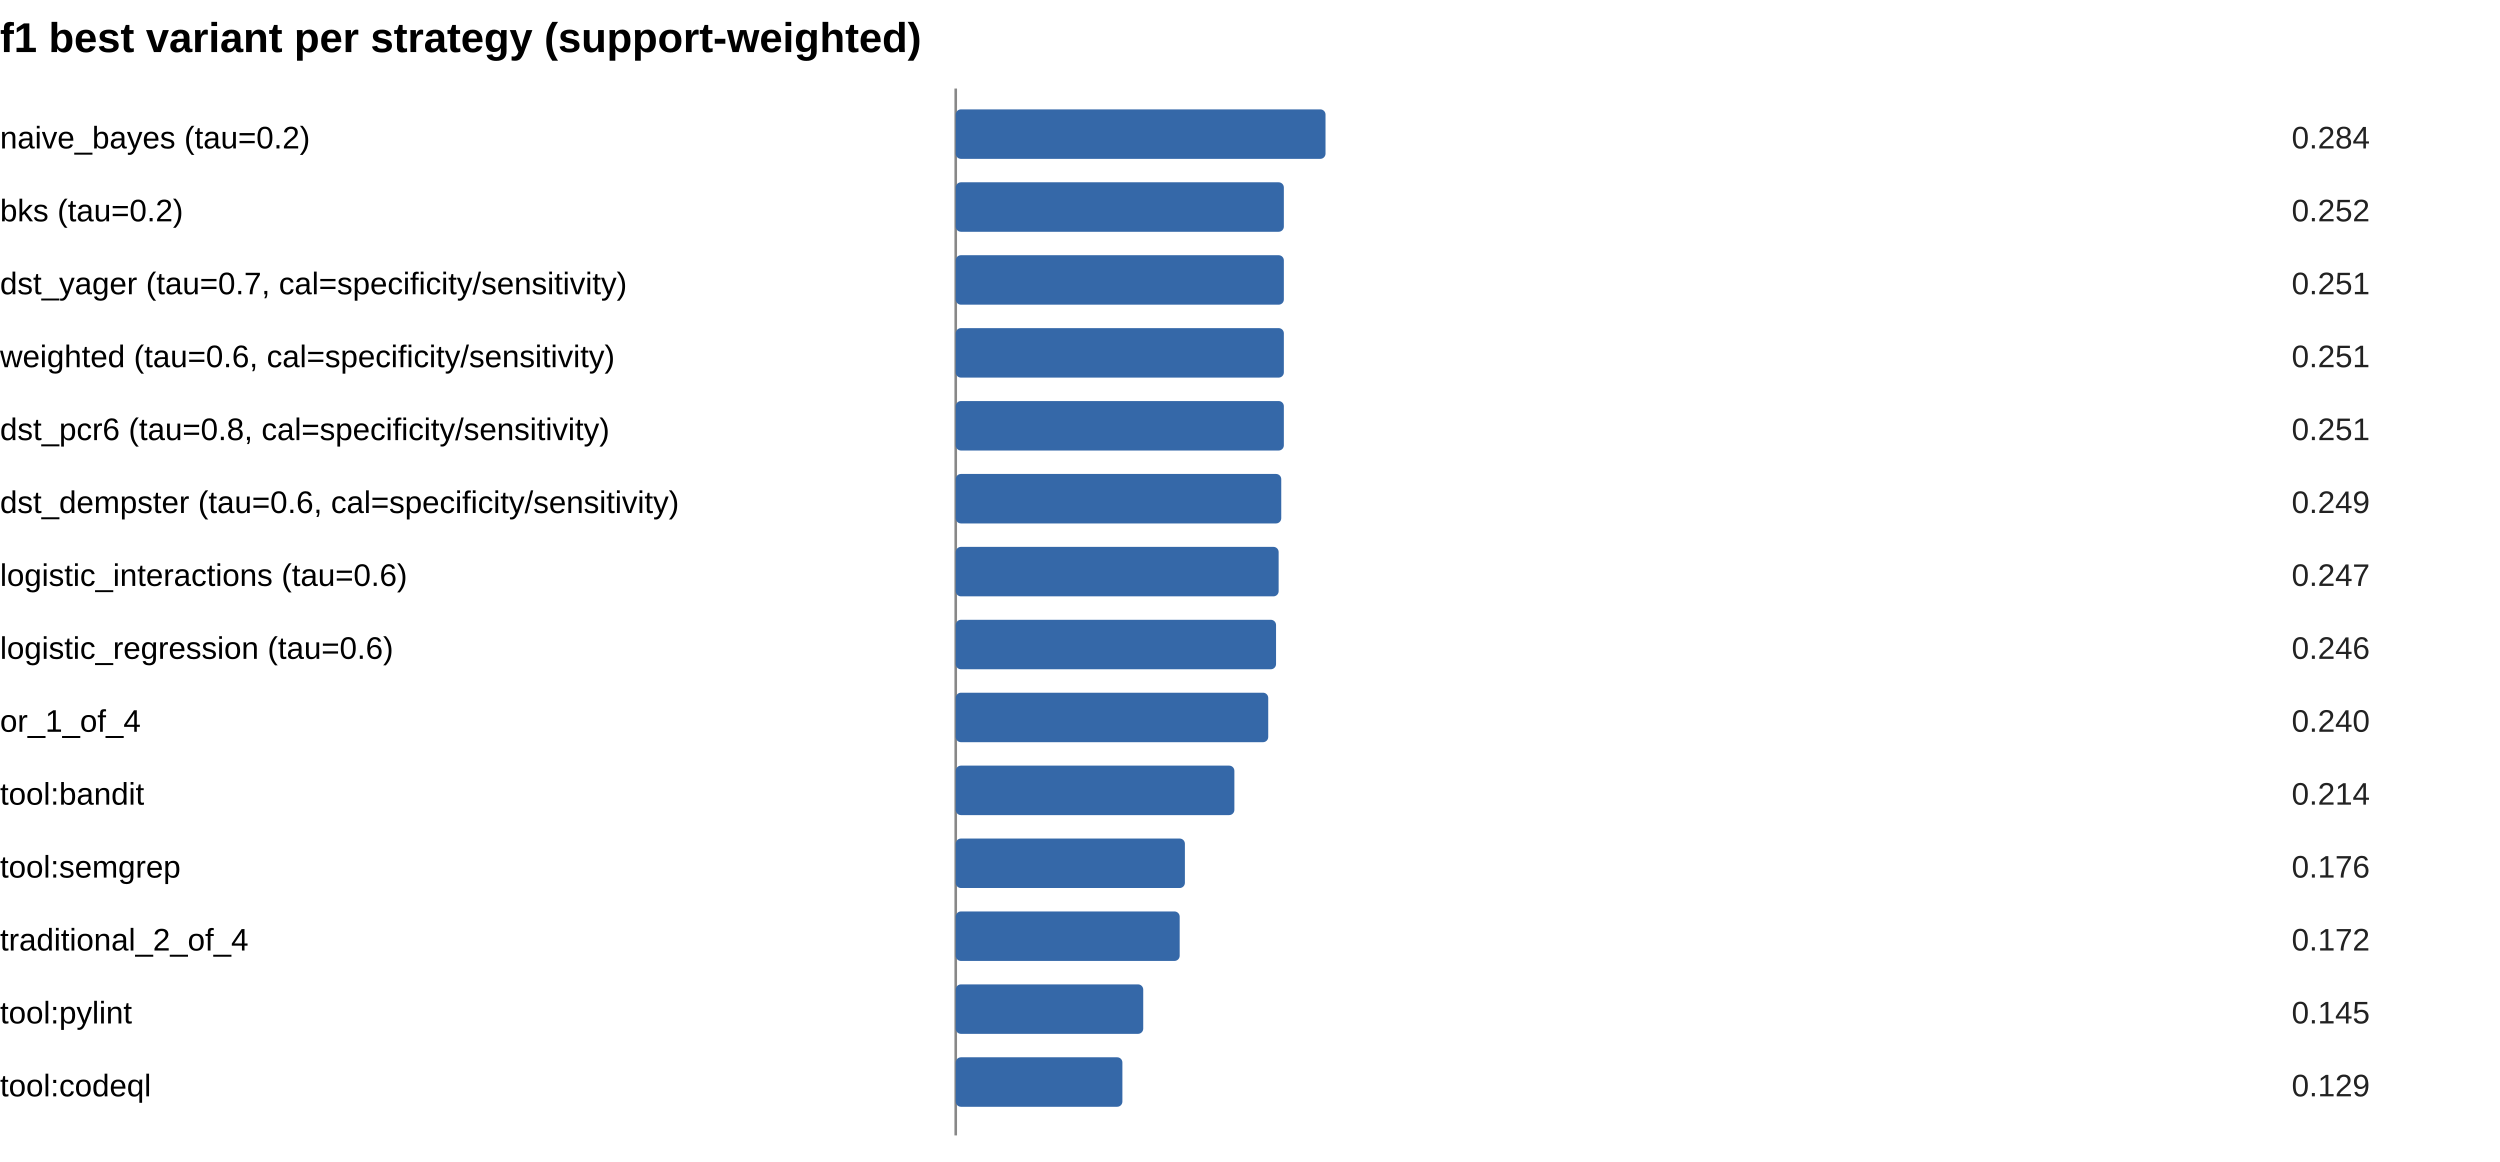
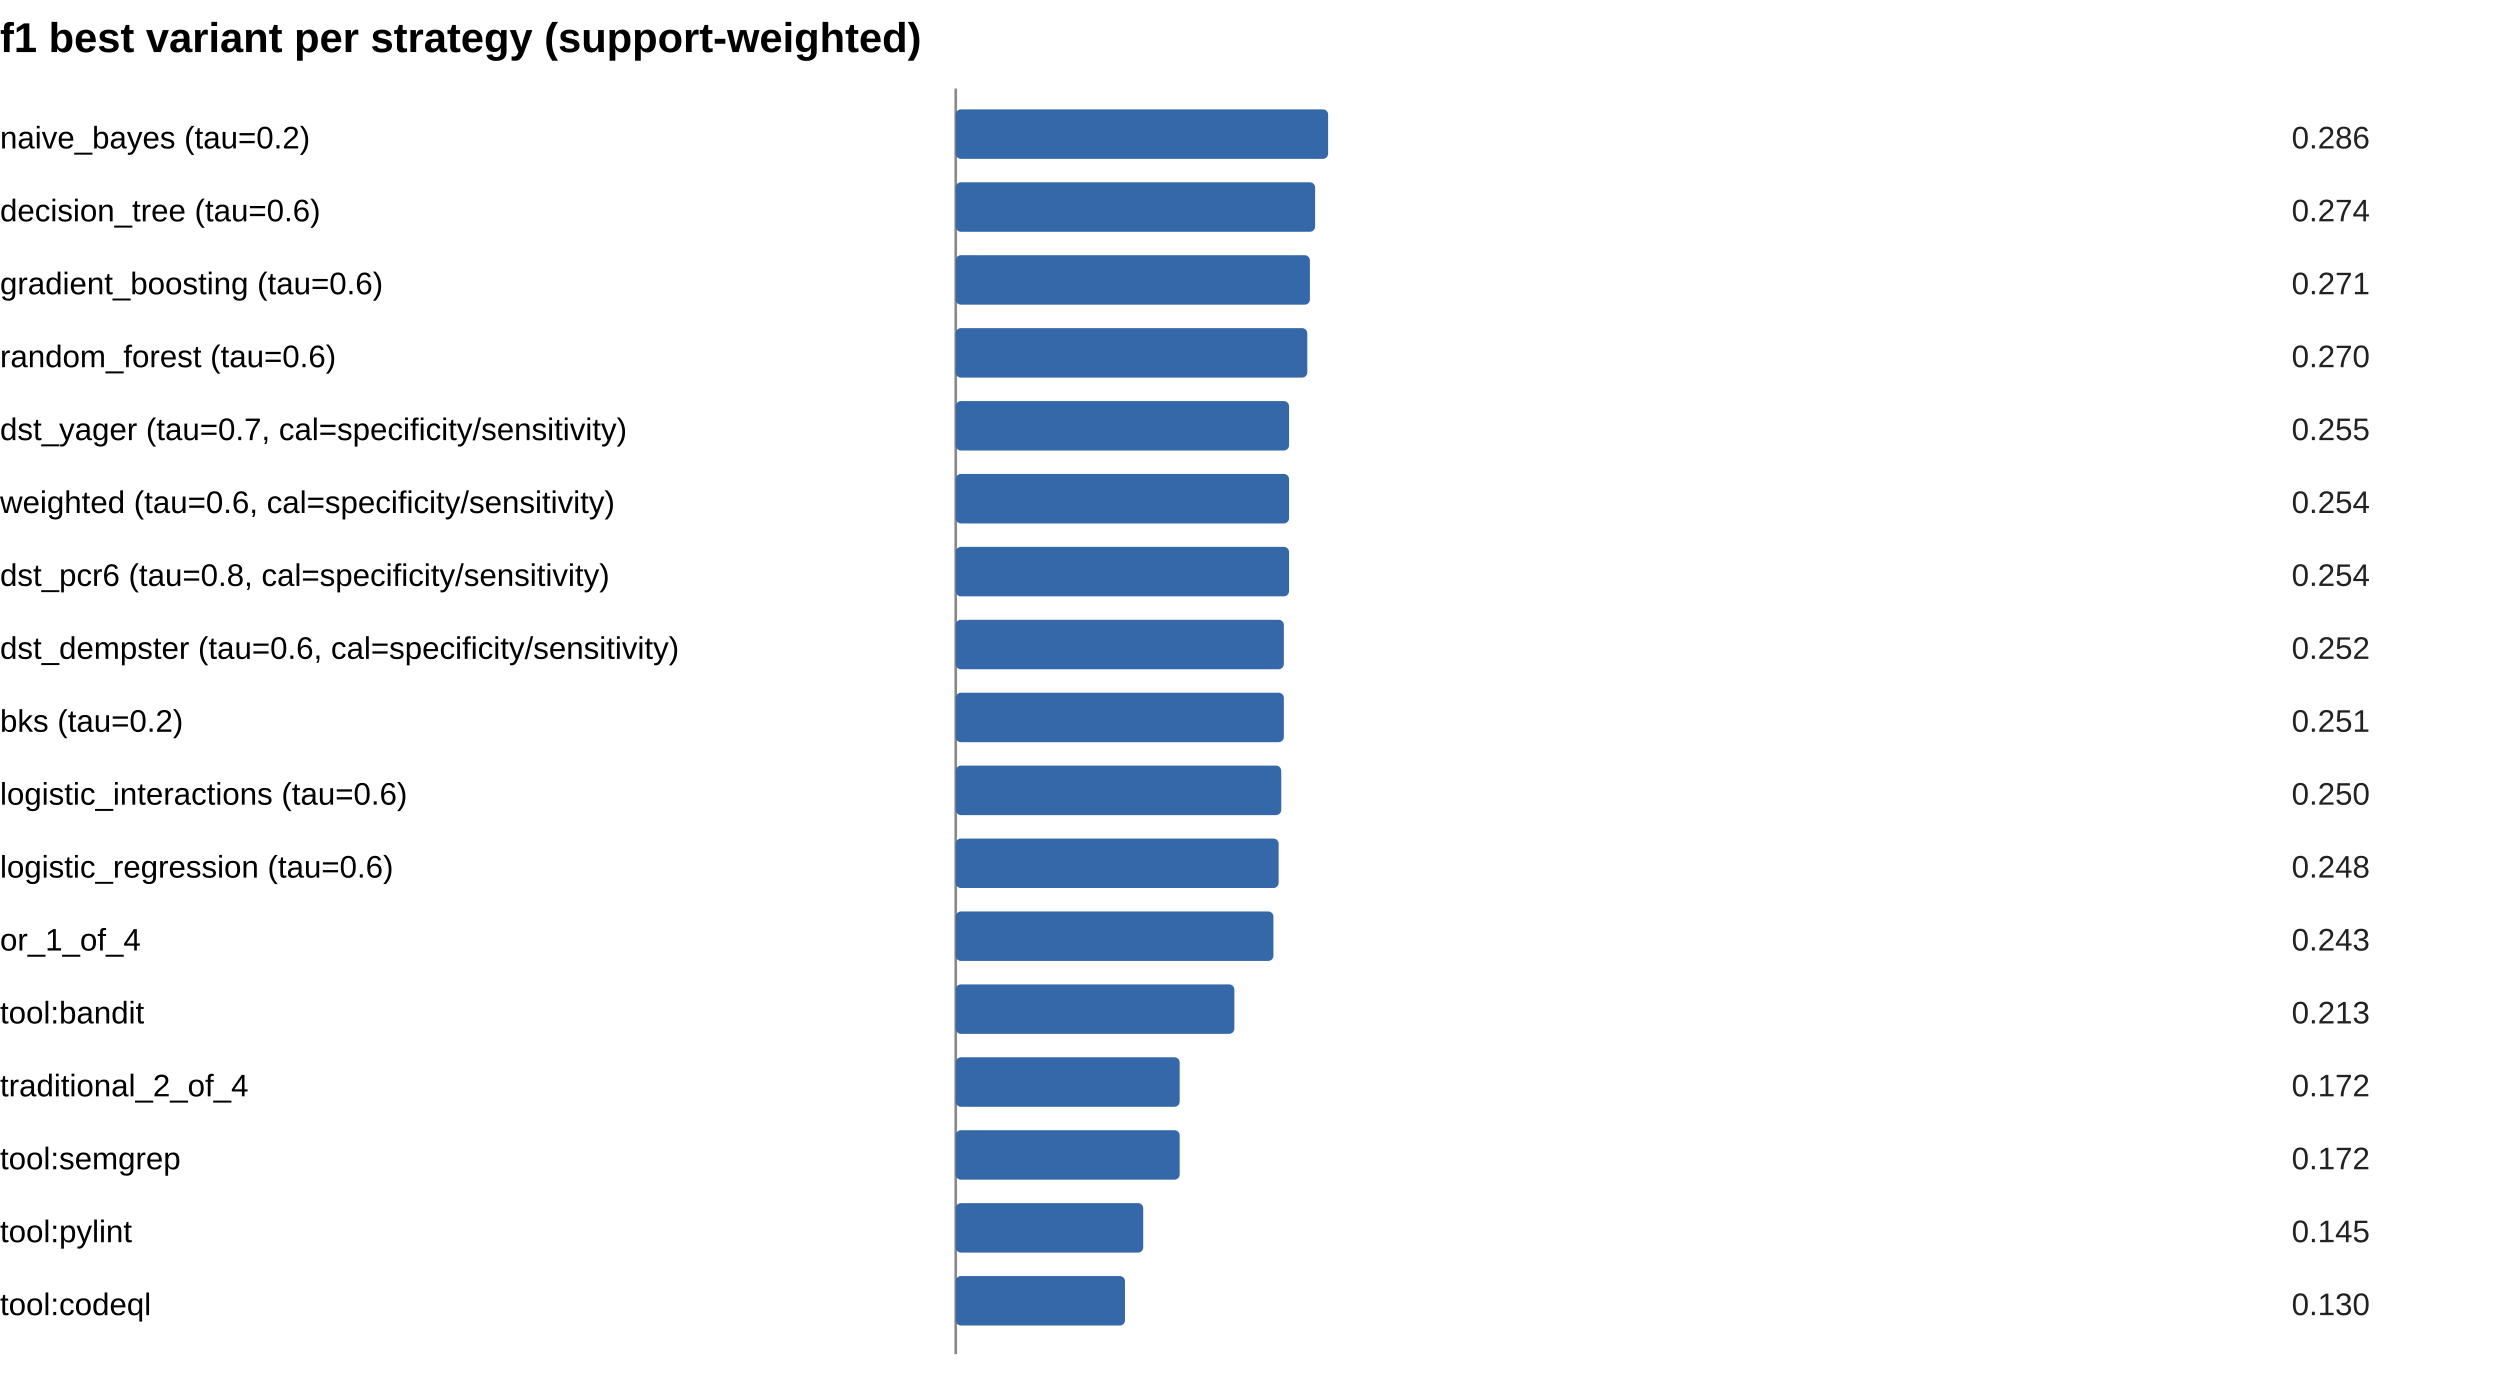
- <svg xmlns="http://www.w3.org/2000/svg" width="960" height="446" viewBox="0 0 960 446">
+ <svg xmlns="http://www.w3.org/2000/svg" width="960" height="530" viewBox="0 0 960 530">
  <style>text{font-family:Arial,sans-serif;font-size:12px}.t{font-size:16px;font-weight:700}.ax{stroke:#888;stroke-width:1}.bar{fill:#3568a8}.v{fill:#222}</style>
  <text class="t" x="0" y="20">f1 best variant per strategy (support-weighted)</text>
-   <line class="ax" x1="367" y1="34" x2="367" y2="436" />
+   <line class="ax" x1="367" y1="34" x2="367" y2="520" />
  <text x="0" y="57">naive_bayes (tau=0.2)</text>
-   <rect class="bar" x="367" y="42" width="142" height="19" rx="2" />
-   <text class="v" x="880" y="57">0.284</text>
-   <text x="0" y="85">bks (tau=0.2)</text>
-   <rect class="bar" x="367" y="70" width="126" height="19" rx="2" />
-   <text class="v" x="880" y="85">0.252</text>
-   <text x="0" y="113">dst_yager (tau=0.7, cal=specificity/sensitivity)</text>
-   <rect class="bar" x="367" y="98" width="126" height="19" rx="2" />
-   <text class="v" x="880" y="113">0.251</text>
-   <text x="0" y="141">weighted (tau=0.6, cal=specificity/sensitivity)</text>
-   <rect class="bar" x="367" y="126" width="126" height="19" rx="2" />
-   <text class="v" x="880" y="141">0.251</text>
-   <text x="0" y="169">dst_pcr6 (tau=0.8, cal=specificity/sensitivity)</text>
-   <rect class="bar" x="367" y="154" width="126" height="19" rx="2" />
-   <text class="v" x="880" y="169">0.251</text>
-   <text x="0" y="197">dst_dempster (tau=0.6, cal=specificity/sensitivity)</text>
-   <rect class="bar" x="367" y="182" width="125" height="19" rx="2" />
-   <text class="v" x="880" y="197">0.249</text>
-   <text x="0" y="225">logistic_interactions (tau=0.6)</text>
-   <rect class="bar" x="367" y="210" width="124" height="19" rx="2" />
-   <text class="v" x="880" y="225">0.247</text>
-   <text x="0" y="253">logistic_regression (tau=0.6)</text>
-   <rect class="bar" x="367" y="238" width="123" height="19" rx="2" />
-   <text class="v" x="880" y="253">0.246</text>
-   <text x="0" y="281">or_1_of_4</text>
-   <rect class="bar" x="367" y="266" width="120" height="19" rx="2" />
-   <text class="v" x="880" y="281">0.240</text>
-   <text x="0" y="309">tool:bandit</text>
-   <rect class="bar" x="367" y="294" width="107" height="19" rx="2" />
-   <text class="v" x="880" y="309">0.214</text>
-   <text x="0" y="337">tool:semgrep</text>
-   <rect class="bar" x="367" y="322" width="88" height="19" rx="2" />
-   <text class="v" x="880" y="337">0.176</text>
-   <text x="0" y="365">traditional_2_of_4</text>
-   <rect class="bar" x="367" y="350" width="86" height="19" rx="2" />
-   <text class="v" x="880" y="365">0.172</text>
-   <text x="0" y="393">tool:pylint</text>
-   <rect class="bar" x="367" y="378" width="72" height="19" rx="2" />
-   <text class="v" x="880" y="393">0.145</text>
-   <text x="0" y="421">tool:codeql</text>
-   <rect class="bar" x="367" y="406" width="64" height="19" rx="2" />
-   <text class="v" x="880" y="421">0.129</text>
+   <rect class="bar" x="367" y="42" width="143" height="19" rx="2" />
+   <text class="v" x="880" y="57">0.286</text>
+   <text x="0" y="85">decision_tree (tau=0.6)</text>
+   <rect class="bar" x="367" y="70" width="138" height="19" rx="2" />
+   <text class="v" x="880" y="85">0.274</text>
+   <text x="0" y="113">gradient_boosting (tau=0.6)</text>
+   <rect class="bar" x="367" y="98" width="136" height="19" rx="2" />
+   <text class="v" x="880" y="113">0.271</text>
+   <text x="0" y="141">random_forest (tau=0.6)</text>
+   <rect class="bar" x="367" y="126" width="135" height="19" rx="2" />
+   <text class="v" x="880" y="141">0.270</text>
+   <text x="0" y="169">dst_yager (tau=0.7, cal=specificity/sensitivity)</text>
+   <rect class="bar" x="367" y="154" width="128" height="19" rx="2" />
+   <text class="v" x="880" y="169">0.255</text>
+   <text x="0" y="197">weighted (tau=0.6, cal=specificity/sensitivity)</text>
+   <rect class="bar" x="367" y="182" width="128" height="19" rx="2" />
+   <text class="v" x="880" y="197">0.254</text>
+   <text x="0" y="225">dst_pcr6 (tau=0.8, cal=specificity/sensitivity)</text>
+   <rect class="bar" x="367" y="210" width="128" height="19" rx="2" />
+   <text class="v" x="880" y="225">0.254</text>
+   <text x="0" y="253">dst_dempster (tau=0.6, cal=specificity/sensitivity)</text>
+   <rect class="bar" x="367" y="238" width="126" height="19" rx="2" />
+   <text class="v" x="880" y="253">0.252</text>
+   <text x="0" y="281">bks (tau=0.2)</text>
+   <rect class="bar" x="367" y="266" width="126" height="19" rx="2" />
+   <text class="v" x="880" y="281">0.251</text>
+   <text x="0" y="309">logistic_interactions (tau=0.6)</text>
+   <rect class="bar" x="367" y="294" width="125" height="19" rx="2" />
+   <text class="v" x="880" y="309">0.250</text>
+   <text x="0" y="337">logistic_regression (tau=0.6)</text>
+   <rect class="bar" x="367" y="322" width="124" height="19" rx="2" />
+   <text class="v" x="880" y="337">0.248</text>
+   <text x="0" y="365">or_1_of_4</text>
+   <rect class="bar" x="367" y="350" width="122" height="19" rx="2" />
+   <text class="v" x="880" y="365">0.243</text>
+   <text x="0" y="393">tool:bandit</text>
+   <rect class="bar" x="367" y="378" width="107" height="19" rx="2" />
+   <text class="v" x="880" y="393">0.213</text>
+   <text x="0" y="421">traditional_2_of_4</text>
+   <rect class="bar" x="367" y="406" width="86" height="19" rx="2" />
+   <text class="v" x="880" y="421">0.172</text>
+   <text x="0" y="449">tool:semgrep</text>
+   <rect class="bar" x="367" y="434" width="86" height="19" rx="2" />
+   <text class="v" x="880" y="449">0.172</text>
+   <text x="0" y="477">tool:pylint</text>
+   <rect class="bar" x="367" y="462" width="72" height="19" rx="2" />
+   <text class="v" x="880" y="477">0.145</text>
+   <text x="0" y="505">tool:codeql</text>
+   <rect class="bar" x="367" y="490" width="65" height="19" rx="2" />
+   <text class="v" x="880" y="505">0.130</text>
</svg>
